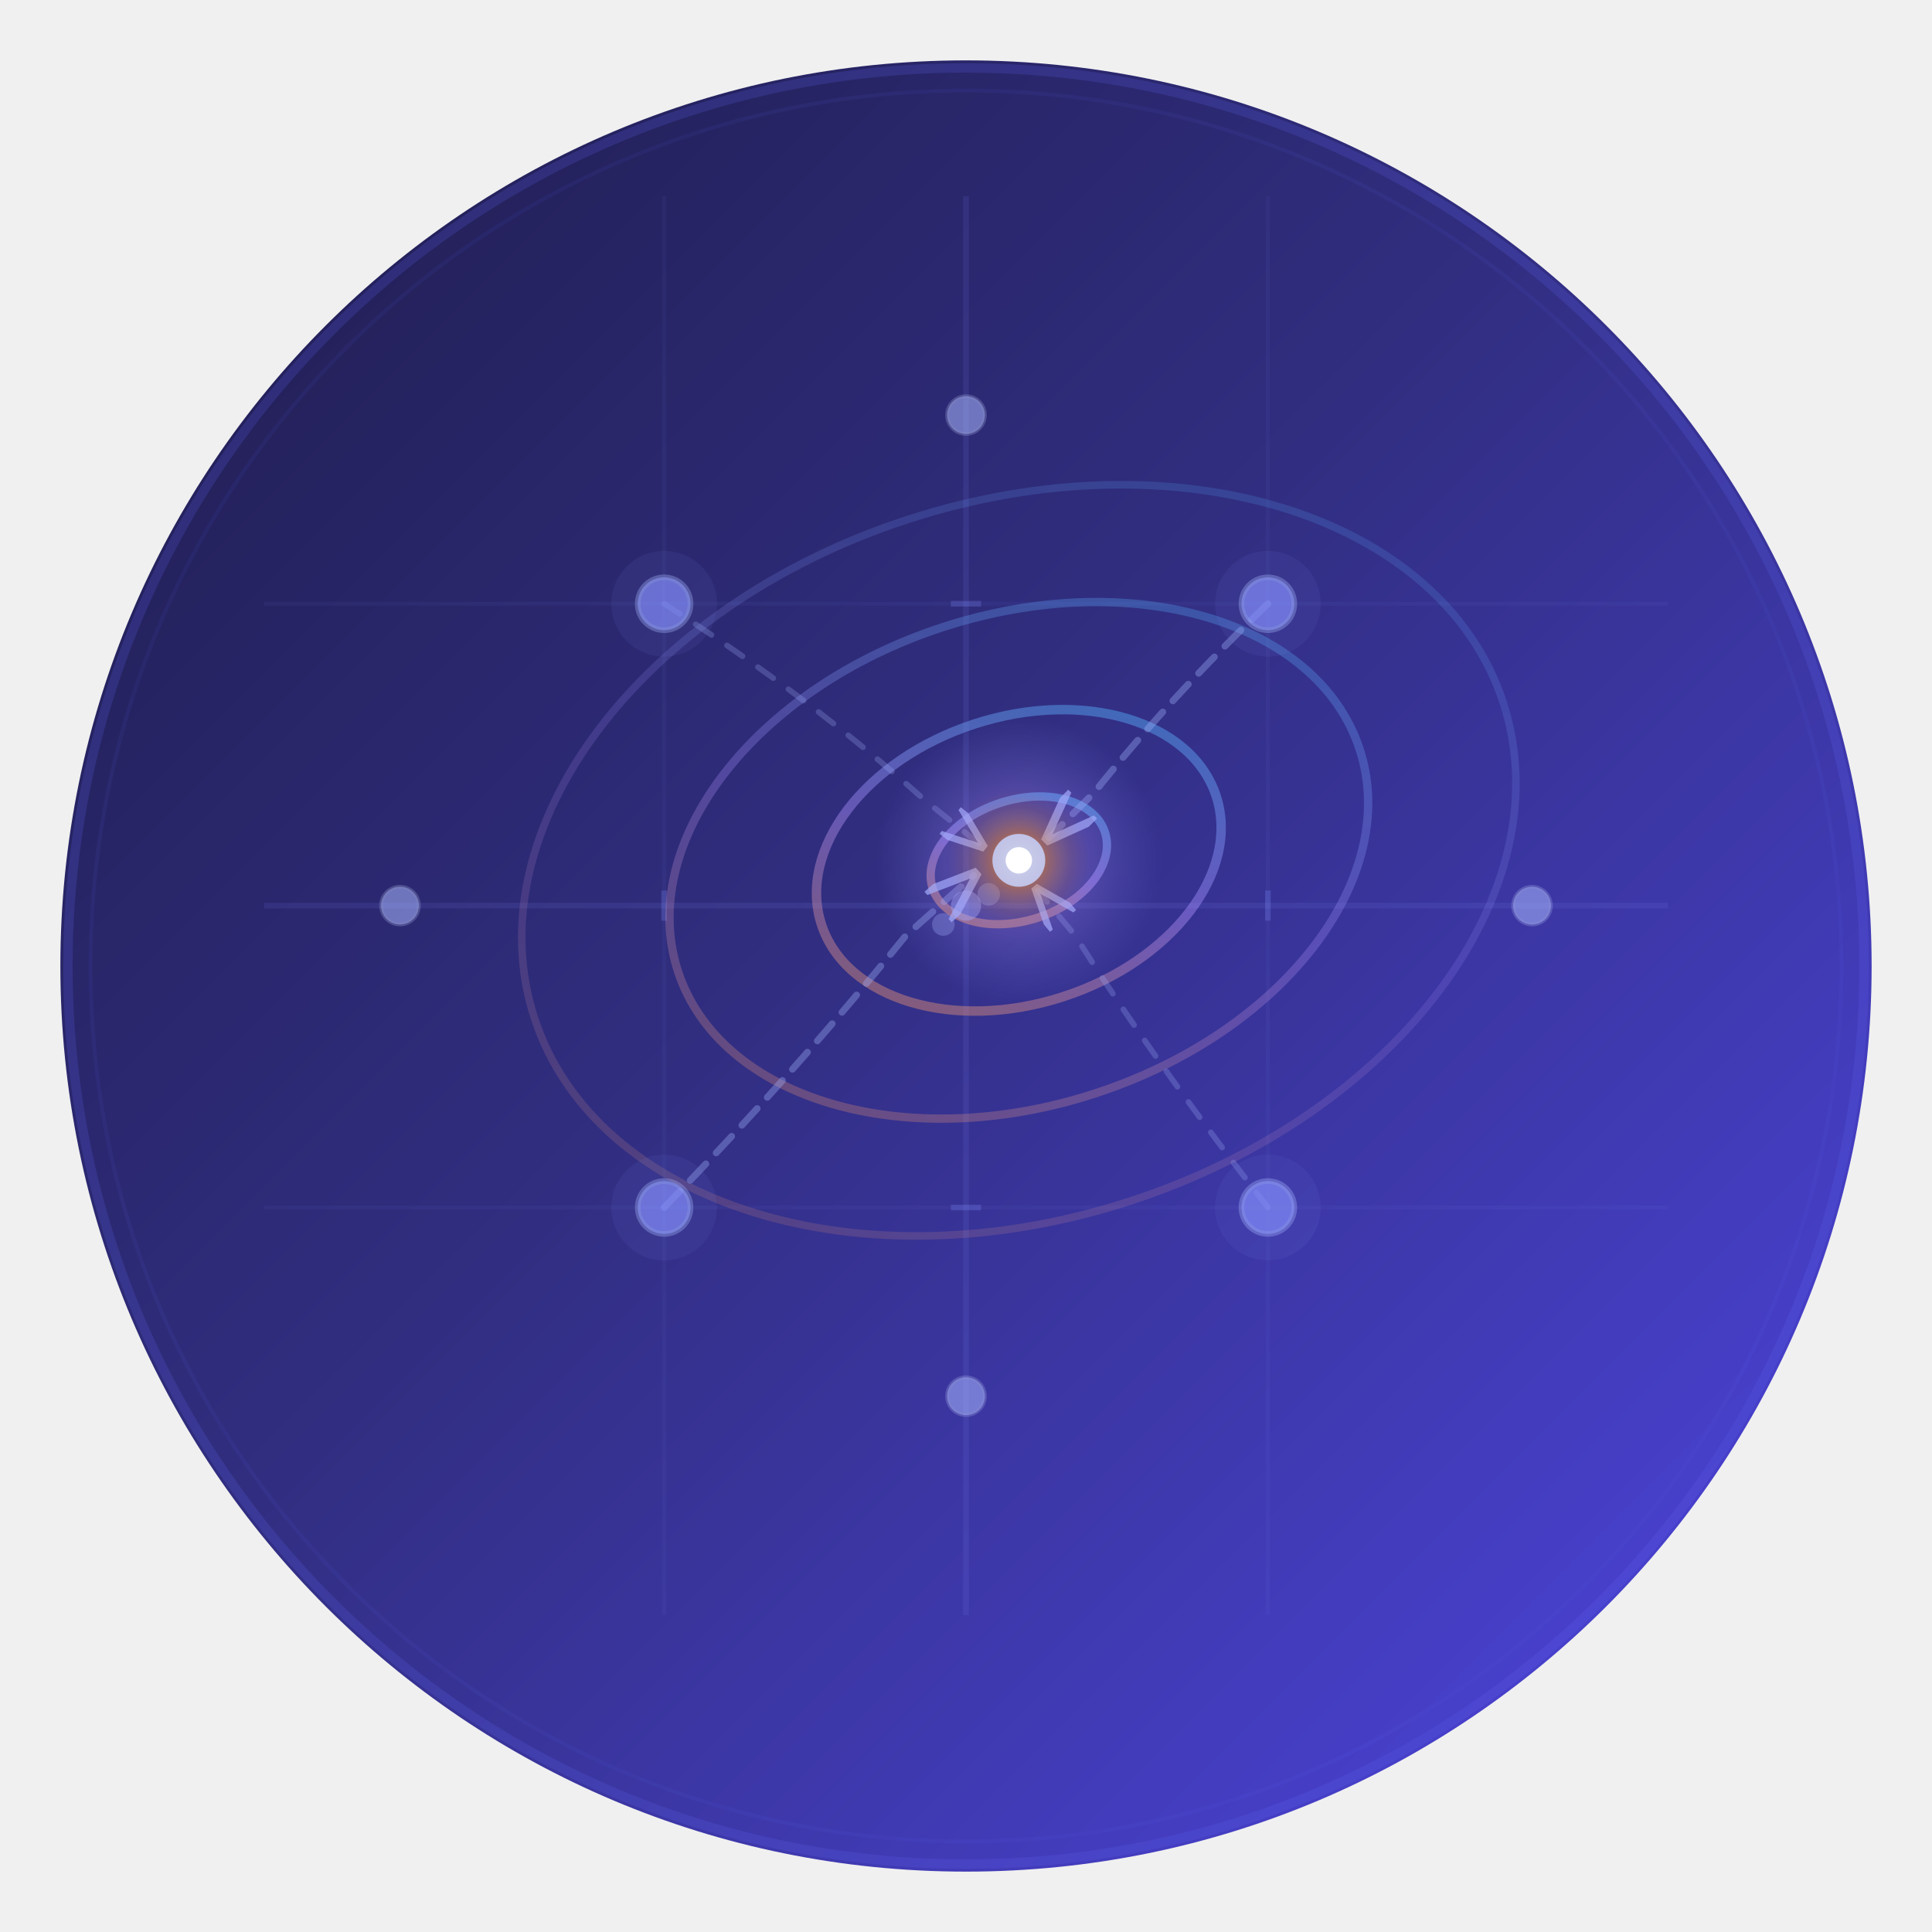
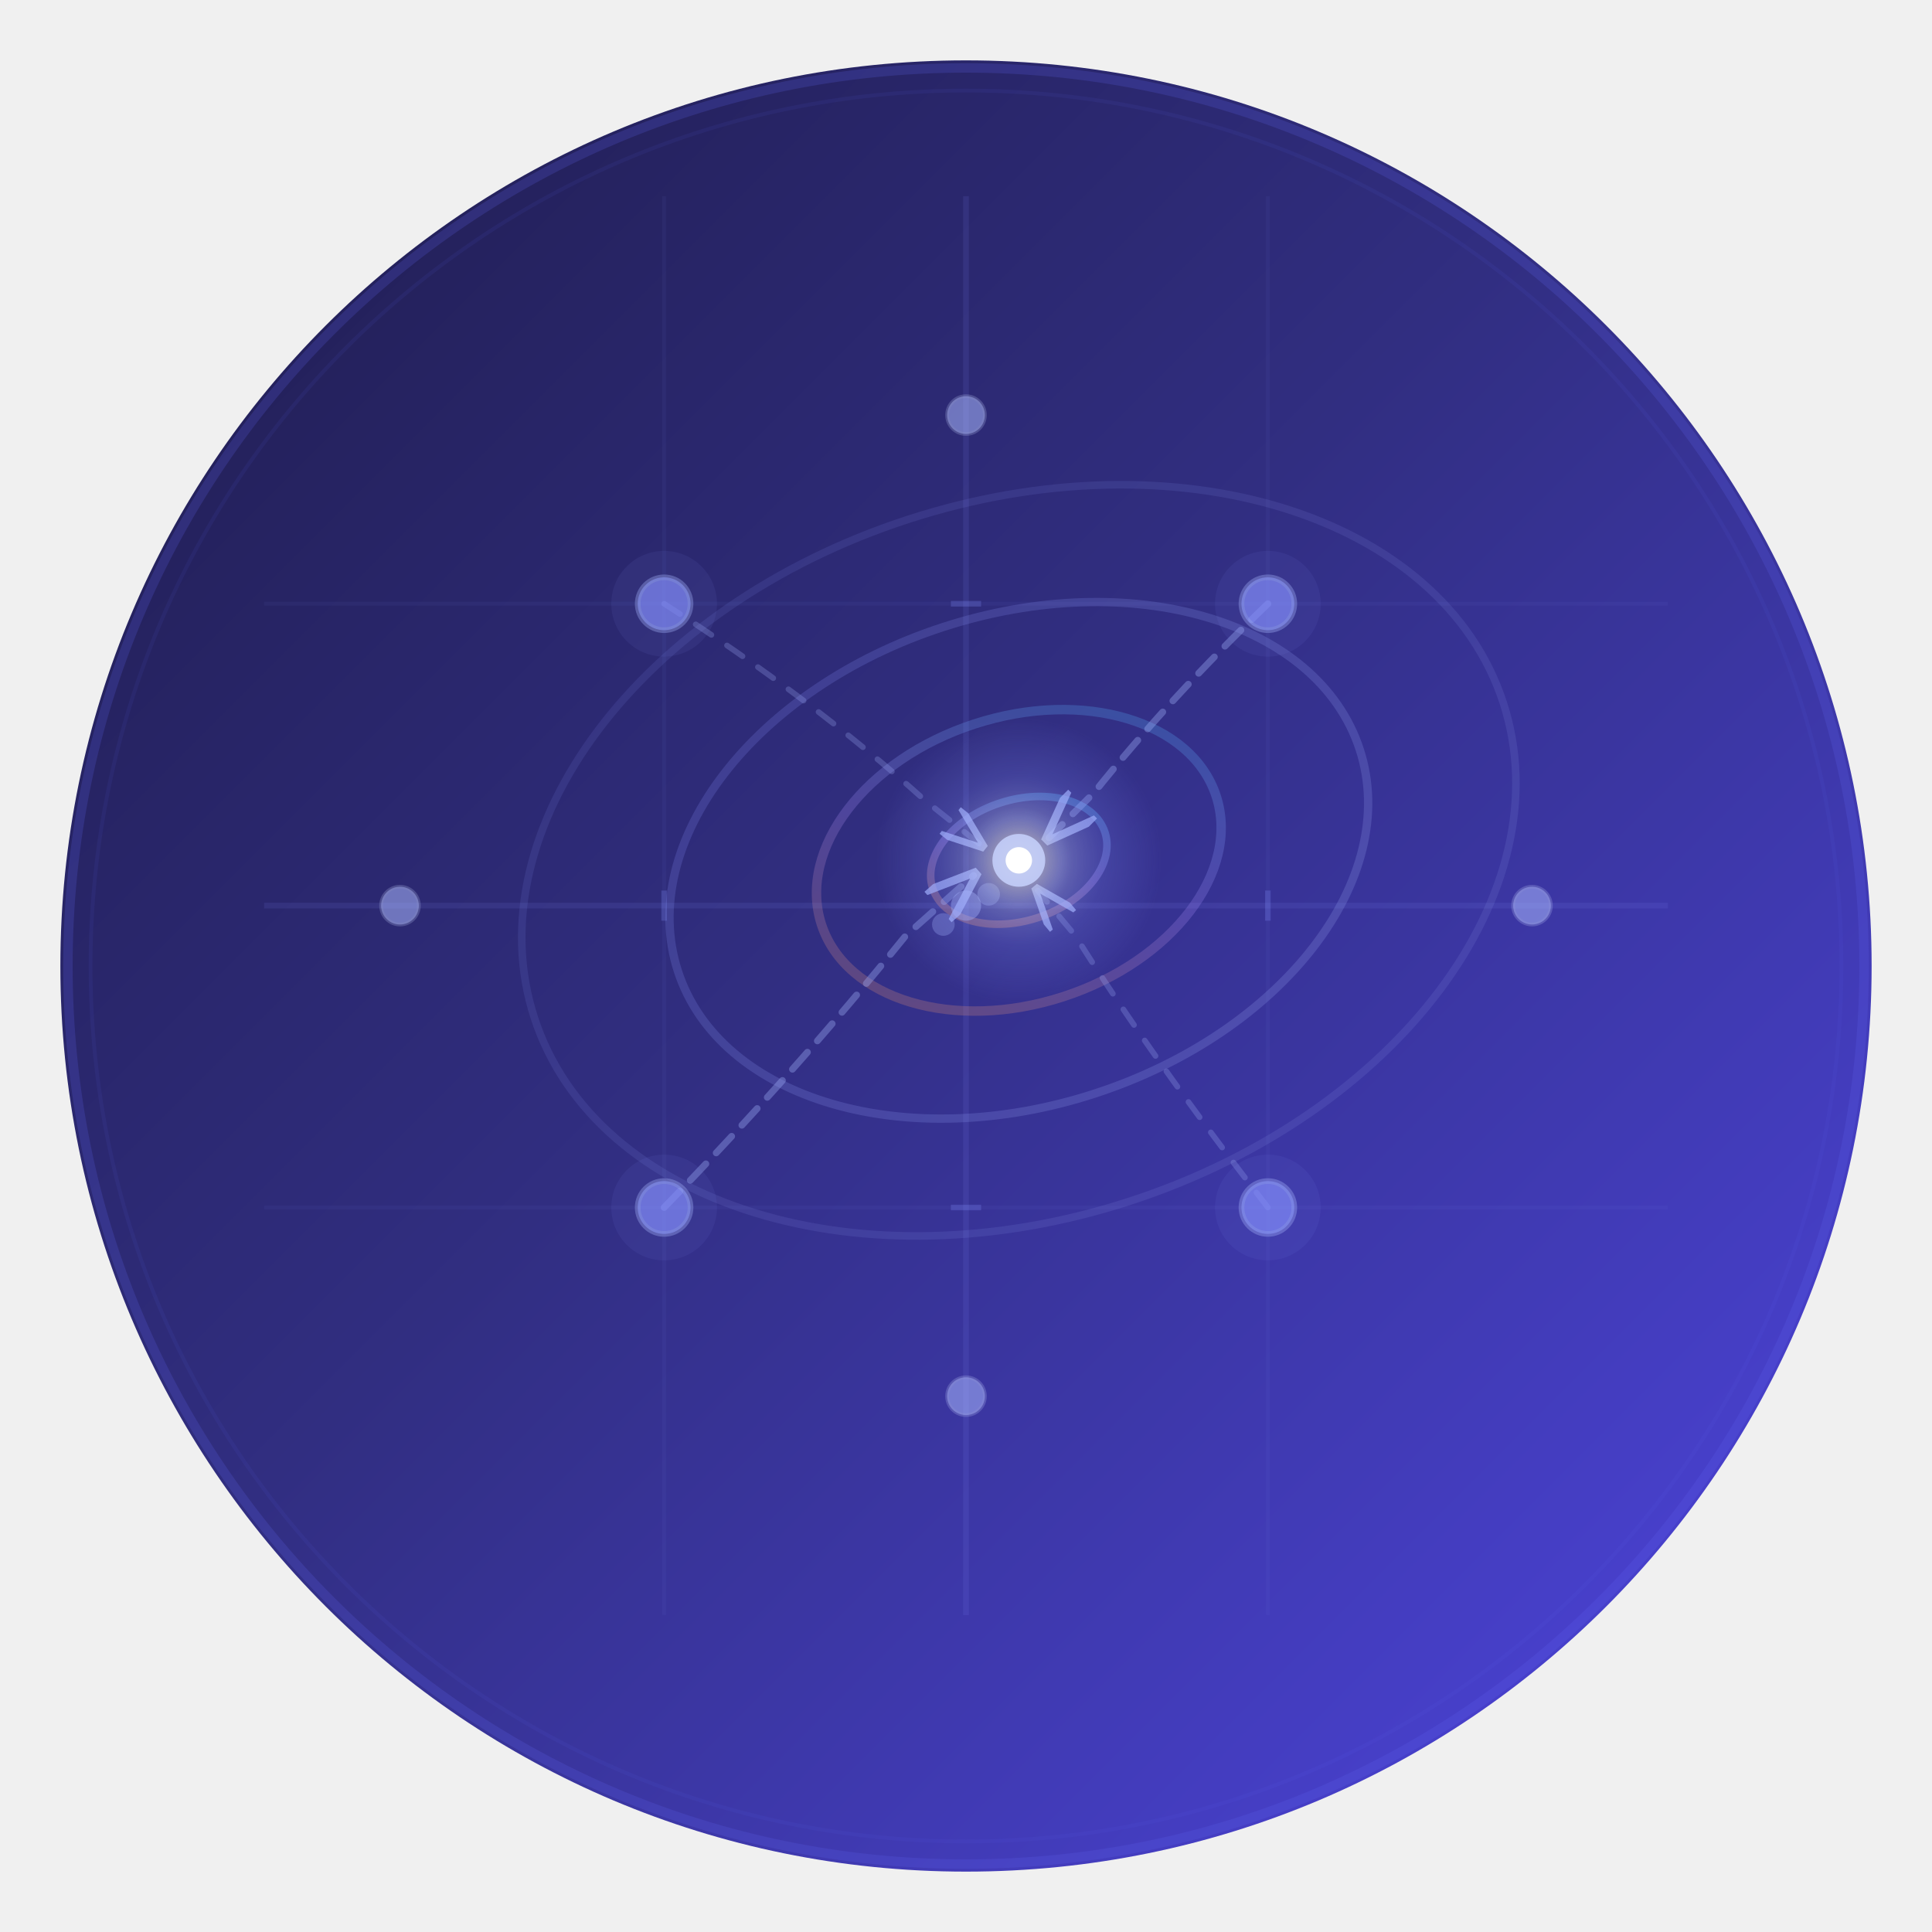
<svg xmlns="http://www.w3.org/2000/svg" viewBox="0 0 512 512" width="512" height="512">
  <defs>
    <linearGradient id="bg" x1="0%" y1="0%" x2="100%" y2="100%">
      <stop offset="0%" stop-color="#1e1b4b" />
      <stop offset="45%" stop-color="#312e81" />
      <stop offset="100%" stop-color="#4f46e5" />
    </linearGradient>
    <linearGradient id="contourStroke" x1="0%" y1="0%" x2="100%" y2="100%">
      <stop offset="0%" stop-color="#818cf8" />
      <stop offset="100%" stop-color="#a5b4fc" />
    </linearGradient>
    <linearGradient id="contourWarm" x1="0%" y1="100%" x2="100%" y2="0%">
      <stop offset="0%" stop-color="#fb923c" />
      <stop offset="50%" stop-color="#a78bfa" />
      <stop offset="100%" stop-color="#38bdf8" />
    </linearGradient>
    <radialGradient id="glow" cx="50%" cy="50%" r="50%">
-       <stop offset="0%" stop-color="#fde68a" stop-opacity="0.75" />
-       <stop offset="20%" stop-color="#fb923c" stop-opacity="0.4" />
-       <stop offset="50%" stop-color="#a78bfa" stop-opacity="0.25" />
+       <stop offset="0%" stop-color="#fde68a" stop-opacity="0.5" />
+       <stop offset="30%" stop-color="#c7d2fe" stop-opacity="0.35" />
+       <stop offset="60%" stop-color="#818cf8" stop-opacity="0.2" />
      <stop offset="100%" stop-color="#818cf8" stop-opacity="0" />
    </radialGradient>
    <radialGradient id="pointGlow" cx="50%" cy="50%" r="50%">
-       <stop offset="0%" stop-color="#fef3c7" stop-opacity="1" />
-       <stop offset="40%" stop-color="#fb923c" stop-opacity="0.5" />
+       <stop offset="0%" stop-color="#fef3c7" stop-opacity="0.8" />
+       <stop offset="50%" stop-color="#e0e7ff" stop-opacity="0.4" />
      <stop offset="100%" stop-color="#a5b4fc" stop-opacity="0" />
    </radialGradient>
    <clipPath id="circleClip">
      <circle cx="256" cy="256" r="238" />
    </clipPath>
    <marker id="arrow" markerWidth="8" markerHeight="6" refX="7" refY="3" orient="auto">
      <path d="M0,0 L8,3 L0,6" fill="none" stroke="#a5b4fc" stroke-width="1.2" stroke-opacity="0.7" />
    </marker>
  </defs>
  <circle cx="256" cy="256" r="240" fill="url(#bg)" />
  <circle cx="256" cy="256" r="238" fill="none" stroke="#6366f1" stroke-opacity="0.2" stroke-width="2.5" />
  <circle cx="256" cy="256" r="232" fill="none" stroke="#6366f1" stroke-opacity="0.08" stroke-width="1" />
  <g clip-path="url(#circleClip)">
    <line x1="70" y1="240" x2="442" y2="240" stroke="#818cf8" stroke-opacity="0.12" stroke-width="1.5" />
    <line x1="256" y1="52" x2="256" y2="428" stroke="#818cf8" stroke-opacity="0.12" stroke-width="1.5" />
    <line x1="70" y1="160" x2="442" y2="160" stroke="#818cf8" stroke-opacity="0.06" stroke-width="1" />
    <line x1="70" y1="320" x2="442" y2="320" stroke="#818cf8" stroke-opacity="0.06" stroke-width="1" />
    <line x1="176" y1="52" x2="176" y2="428" stroke="#818cf8" stroke-opacity="0.06" stroke-width="1" />
    <line x1="336" y1="52" x2="336" y2="428" stroke="#818cf8" stroke-opacity="0.06" stroke-width="1" />
    <line x1="176" y1="236" x2="176" y2="244" stroke="#818cf8" stroke-opacity="0.25" stroke-width="1.5" />
    <line x1="336" y1="236" x2="336" y2="244" stroke="#818cf8" stroke-opacity="0.25" stroke-width="1.5" />
    <line x1="252" y1="160" x2="260" y2="160" stroke="#818cf8" stroke-opacity="0.25" stroke-width="1.5" />
    <line x1="252" y1="320" x2="260" y2="320" stroke="#818cf8" stroke-opacity="0.25" stroke-width="1.5" />
-     <ellipse cx="270" cy="228" rx="135" ry="95" fill="none" stroke="url(#contourWarm)" stroke-opacity="0.18" stroke-width="2" transform="rotate(-18, 270, 228)" />
-     <ellipse cx="270" cy="228" rx="95" ry="65" fill="none" stroke="url(#contourWarm)" stroke-opacity="0.3" stroke-width="2.2" transform="rotate(-18, 270, 228)" />
-     <ellipse cx="270" cy="228" rx="55" ry="38" fill="none" stroke="url(#contourWarm)" stroke-opacity="0.45" stroke-width="2.5" transform="rotate(-18, 270, 228)" />
-     <ellipse cx="270" cy="228" rx="24" ry="16" fill="none" stroke="url(#contourWarm)" stroke-opacity="0.55" stroke-width="2.2" transform="rotate(-18, 270, 228)" />
+     <ellipse cx="270" cy="228" rx="135" ry="95" fill="none" stroke="url(#contourStroke)" stroke-opacity="0.12" stroke-width="2" transform="rotate(-18, 270, 228)" />
+     <ellipse cx="270" cy="228" rx="95" ry="65" fill="none" stroke="url(#contourStroke)" stroke-opacity="0.2" stroke-width="2.2" transform="rotate(-18, 270, 228)" />
+     <ellipse cx="270" cy="228" rx="55" ry="38" fill="none" stroke="url(#contourWarm)" stroke-opacity="0.25" stroke-width="2.5" transform="rotate(-18, 270, 228)" />
+     <ellipse cx="270" cy="228" rx="24" ry="16" fill="none" stroke="url(#contourWarm)" stroke-opacity="0.35" stroke-width="2" transform="rotate(-18, 270, 228)" />
    <path d="M176,320 Q210,285 240,248 L258,232" fill="none" stroke="#a5b4fc" stroke-opacity="0.35" stroke-width="1.8" stroke-linecap="round" stroke-dasharray="6,4" marker-end="url(#arrow)" />
    <path d="M336,160 Q310,185 290,210 L278,222" fill="none" stroke="#a5b4fc" stroke-opacity="0.35" stroke-width="1.8" stroke-linecap="round" stroke-dasharray="6,4" marker-end="url(#arrow)" />
    <path d="M176,160 Q215,185 245,212 L260,224" fill="none" stroke="#a5b4fc" stroke-opacity="0.25" stroke-width="1.5" stroke-linecap="round" stroke-dasharray="5,5" marker-end="url(#arrow)" />
    <path d="M336,320 Q305,280 285,248 L275,236" fill="none" stroke="#a5b4fc" stroke-opacity="0.25" stroke-width="1.5" stroke-linecap="round" stroke-dasharray="5,5" marker-end="url(#arrow)" />
    <circle cx="176" cy="160" r="14" fill="#818cf8" opacity="0.08" />
    <circle cx="336" cy="160" r="14" fill="#818cf8" opacity="0.08" />
    <circle cx="176" cy="320" r="14" fill="#818cf8" opacity="0.08" />
    <circle cx="336" cy="320" r="14" fill="#818cf8" opacity="0.08" />
    <circle cx="176" cy="160" r="7" fill="#818cf8" opacity="0.7" stroke="#a5b4fc" stroke-width="1.5" stroke-opacity="0.5" />
    <circle cx="336" cy="160" r="7" fill="#818cf8" opacity="0.7" stroke="#a5b4fc" stroke-width="1.5" stroke-opacity="0.5" />
    <circle cx="176" cy="320" r="7" fill="#818cf8" opacity="0.7" stroke="#a5b4fc" stroke-width="1.5" stroke-opacity="0.5" />
    <circle cx="336" cy="320" r="7" fill="#818cf8" opacity="0.7" stroke="#a5b4fc" stroke-width="1.5" stroke-opacity="0.5" />
    <circle cx="256" cy="110" r="5" fill="#a5b4fc" opacity="0.55" stroke="#c7d2fe" stroke-width="1" stroke-opacity="0.4" />
    <circle cx="256" cy="370" r="5" fill="#a5b4fc" opacity="0.55" stroke="#c7d2fe" stroke-width="1" stroke-opacity="0.4" />
    <circle cx="106" cy="240" r="5" fill="#a5b4fc" opacity="0.55" stroke="#c7d2fe" stroke-width="1" stroke-opacity="0.4" />
    <circle cx="406" cy="240" r="5" fill="#a5b4fc" opacity="0.55" stroke="#c7d2fe" stroke-width="1" stroke-opacity="0.4" />
    <circle cx="256" cy="240" r="4" fill="#a5b4fc" opacity="0.4" />
    <circle cx="250" cy="245" r="3" fill="#a5b4fc" opacity="0.3" />
    <circle cx="262" cy="237" r="3" fill="#a5b4fc" opacity="0.3" />
    <circle cx="270" cy="228" r="38" fill="url(#glow)" />
    <circle cx="270" cy="228" r="14" fill="url(#pointGlow)" opacity="0.5" />
    <circle cx="270" cy="228" r="7" fill="#c7d2fe" opacity="0.85" />
    <circle cx="270" cy="228" r="3.5" fill="#fff" />
  </g>
</svg>
